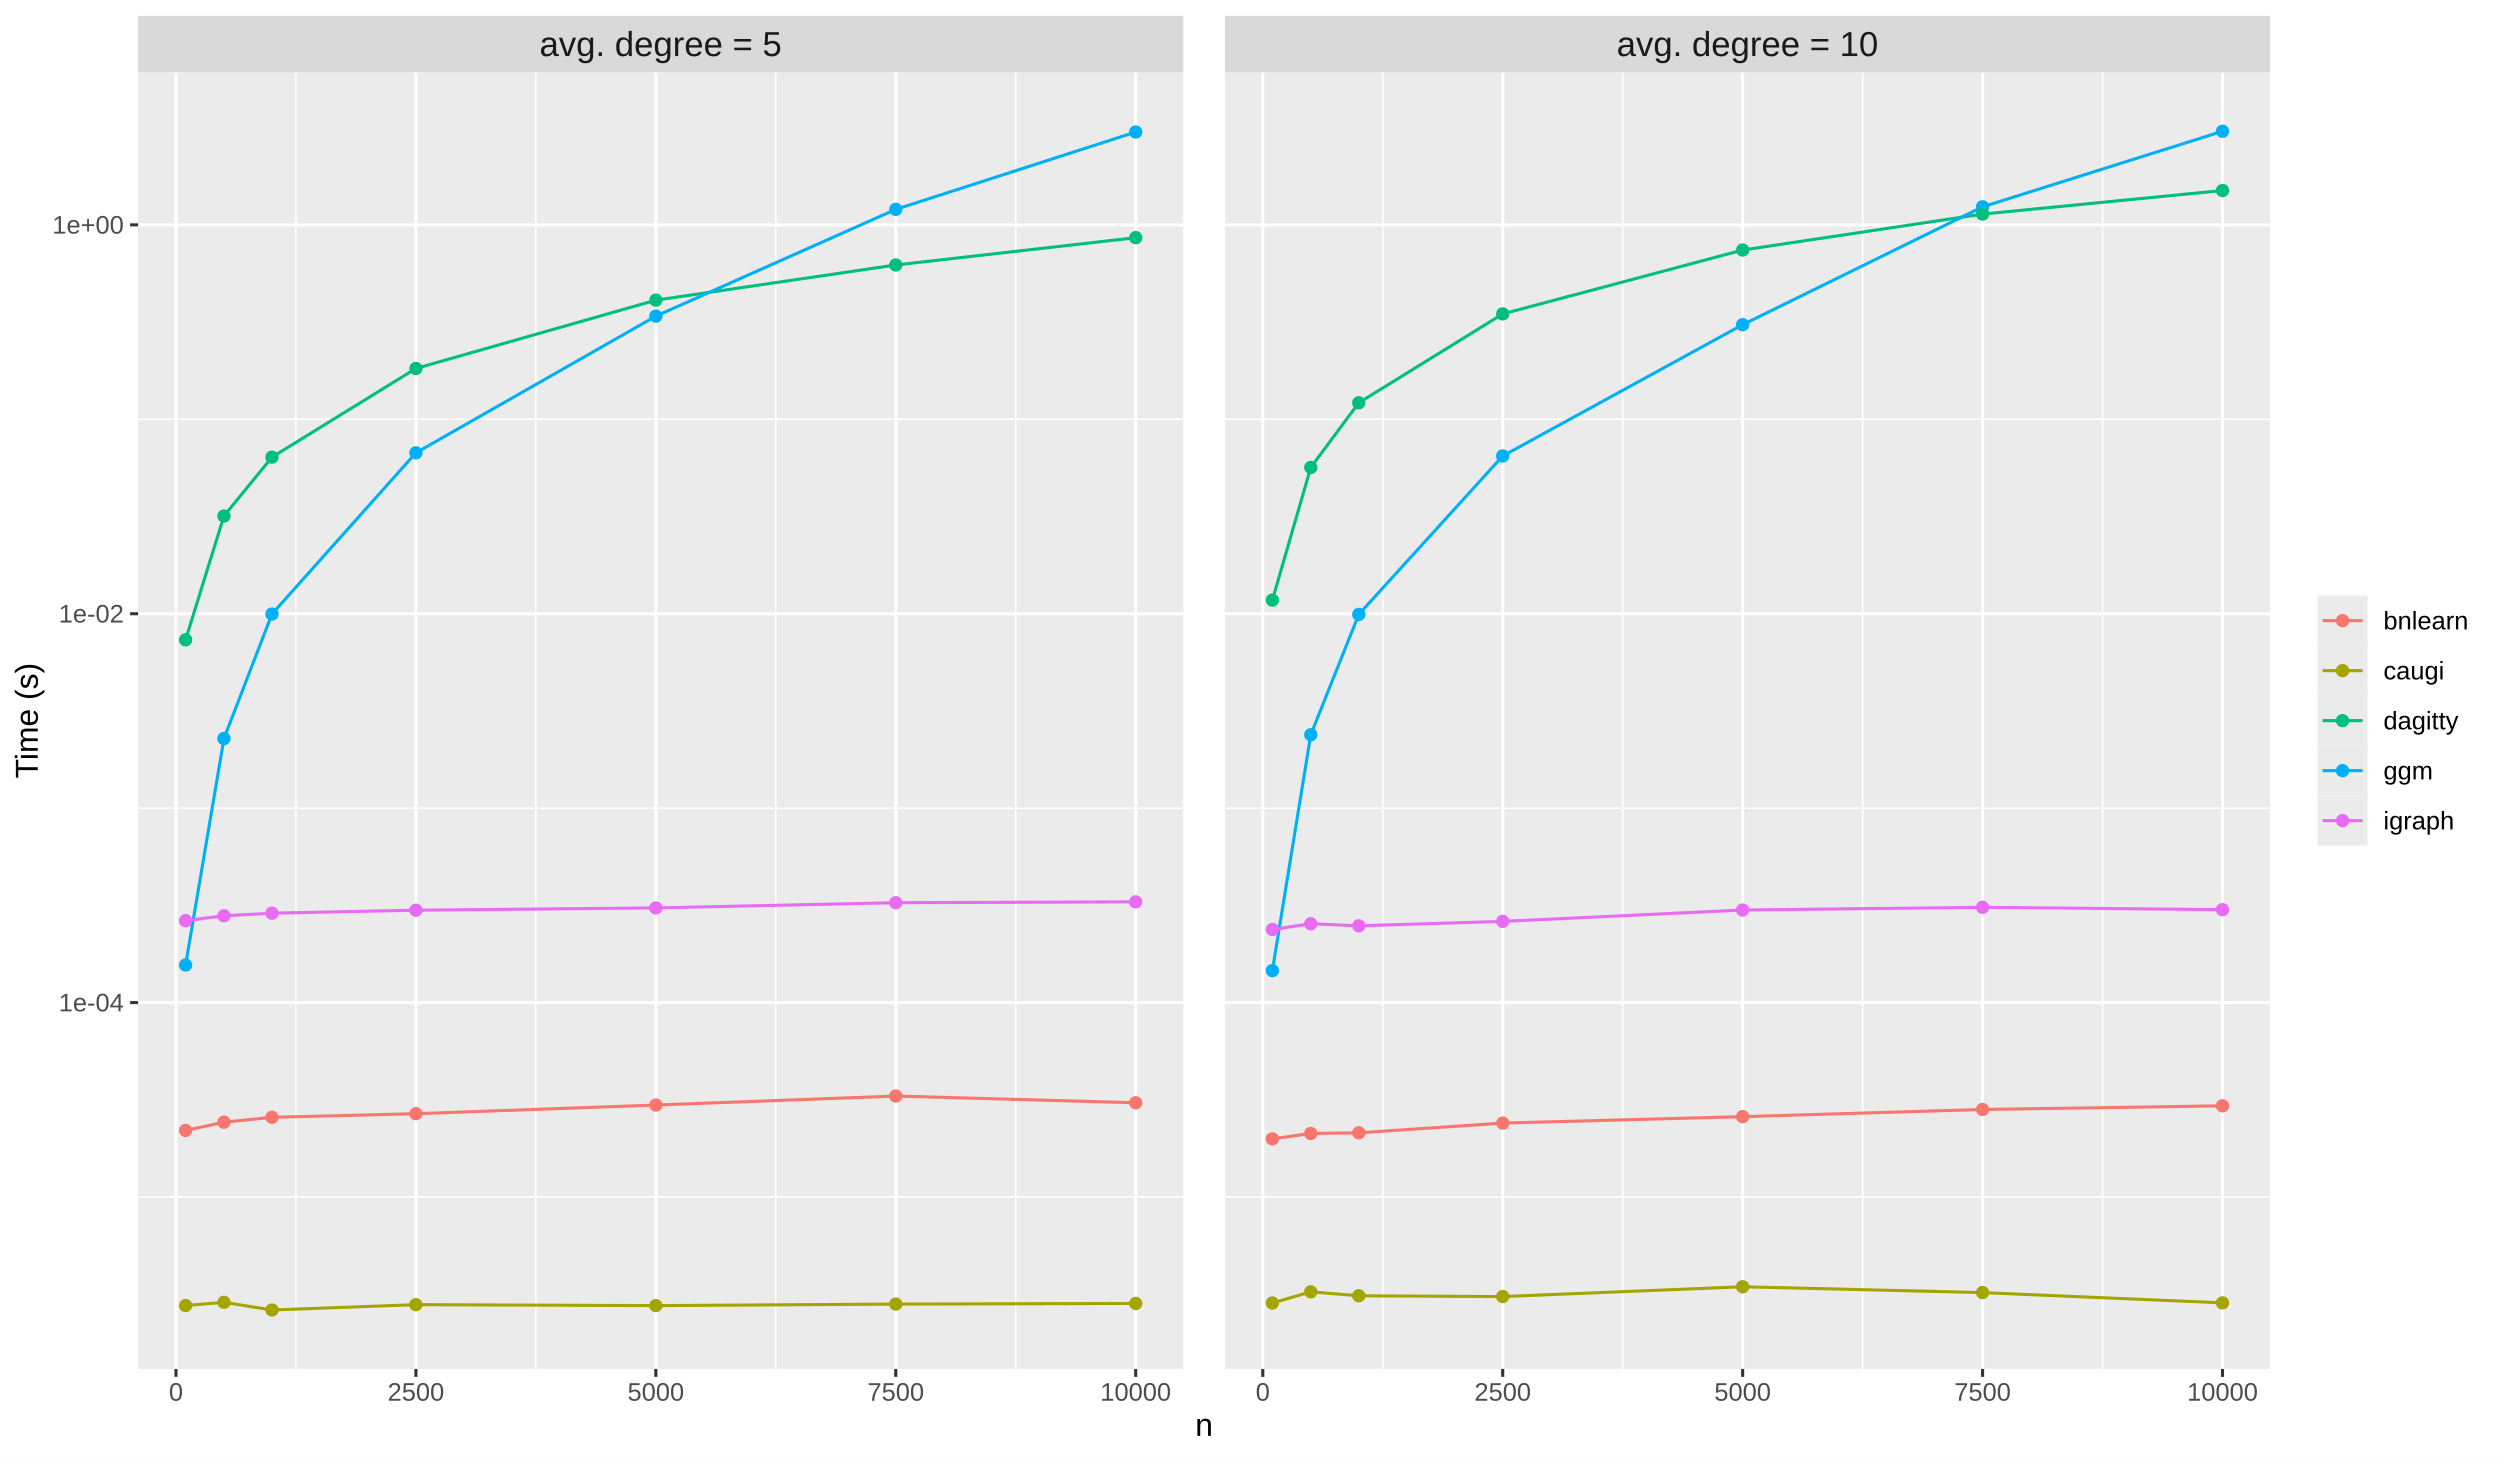
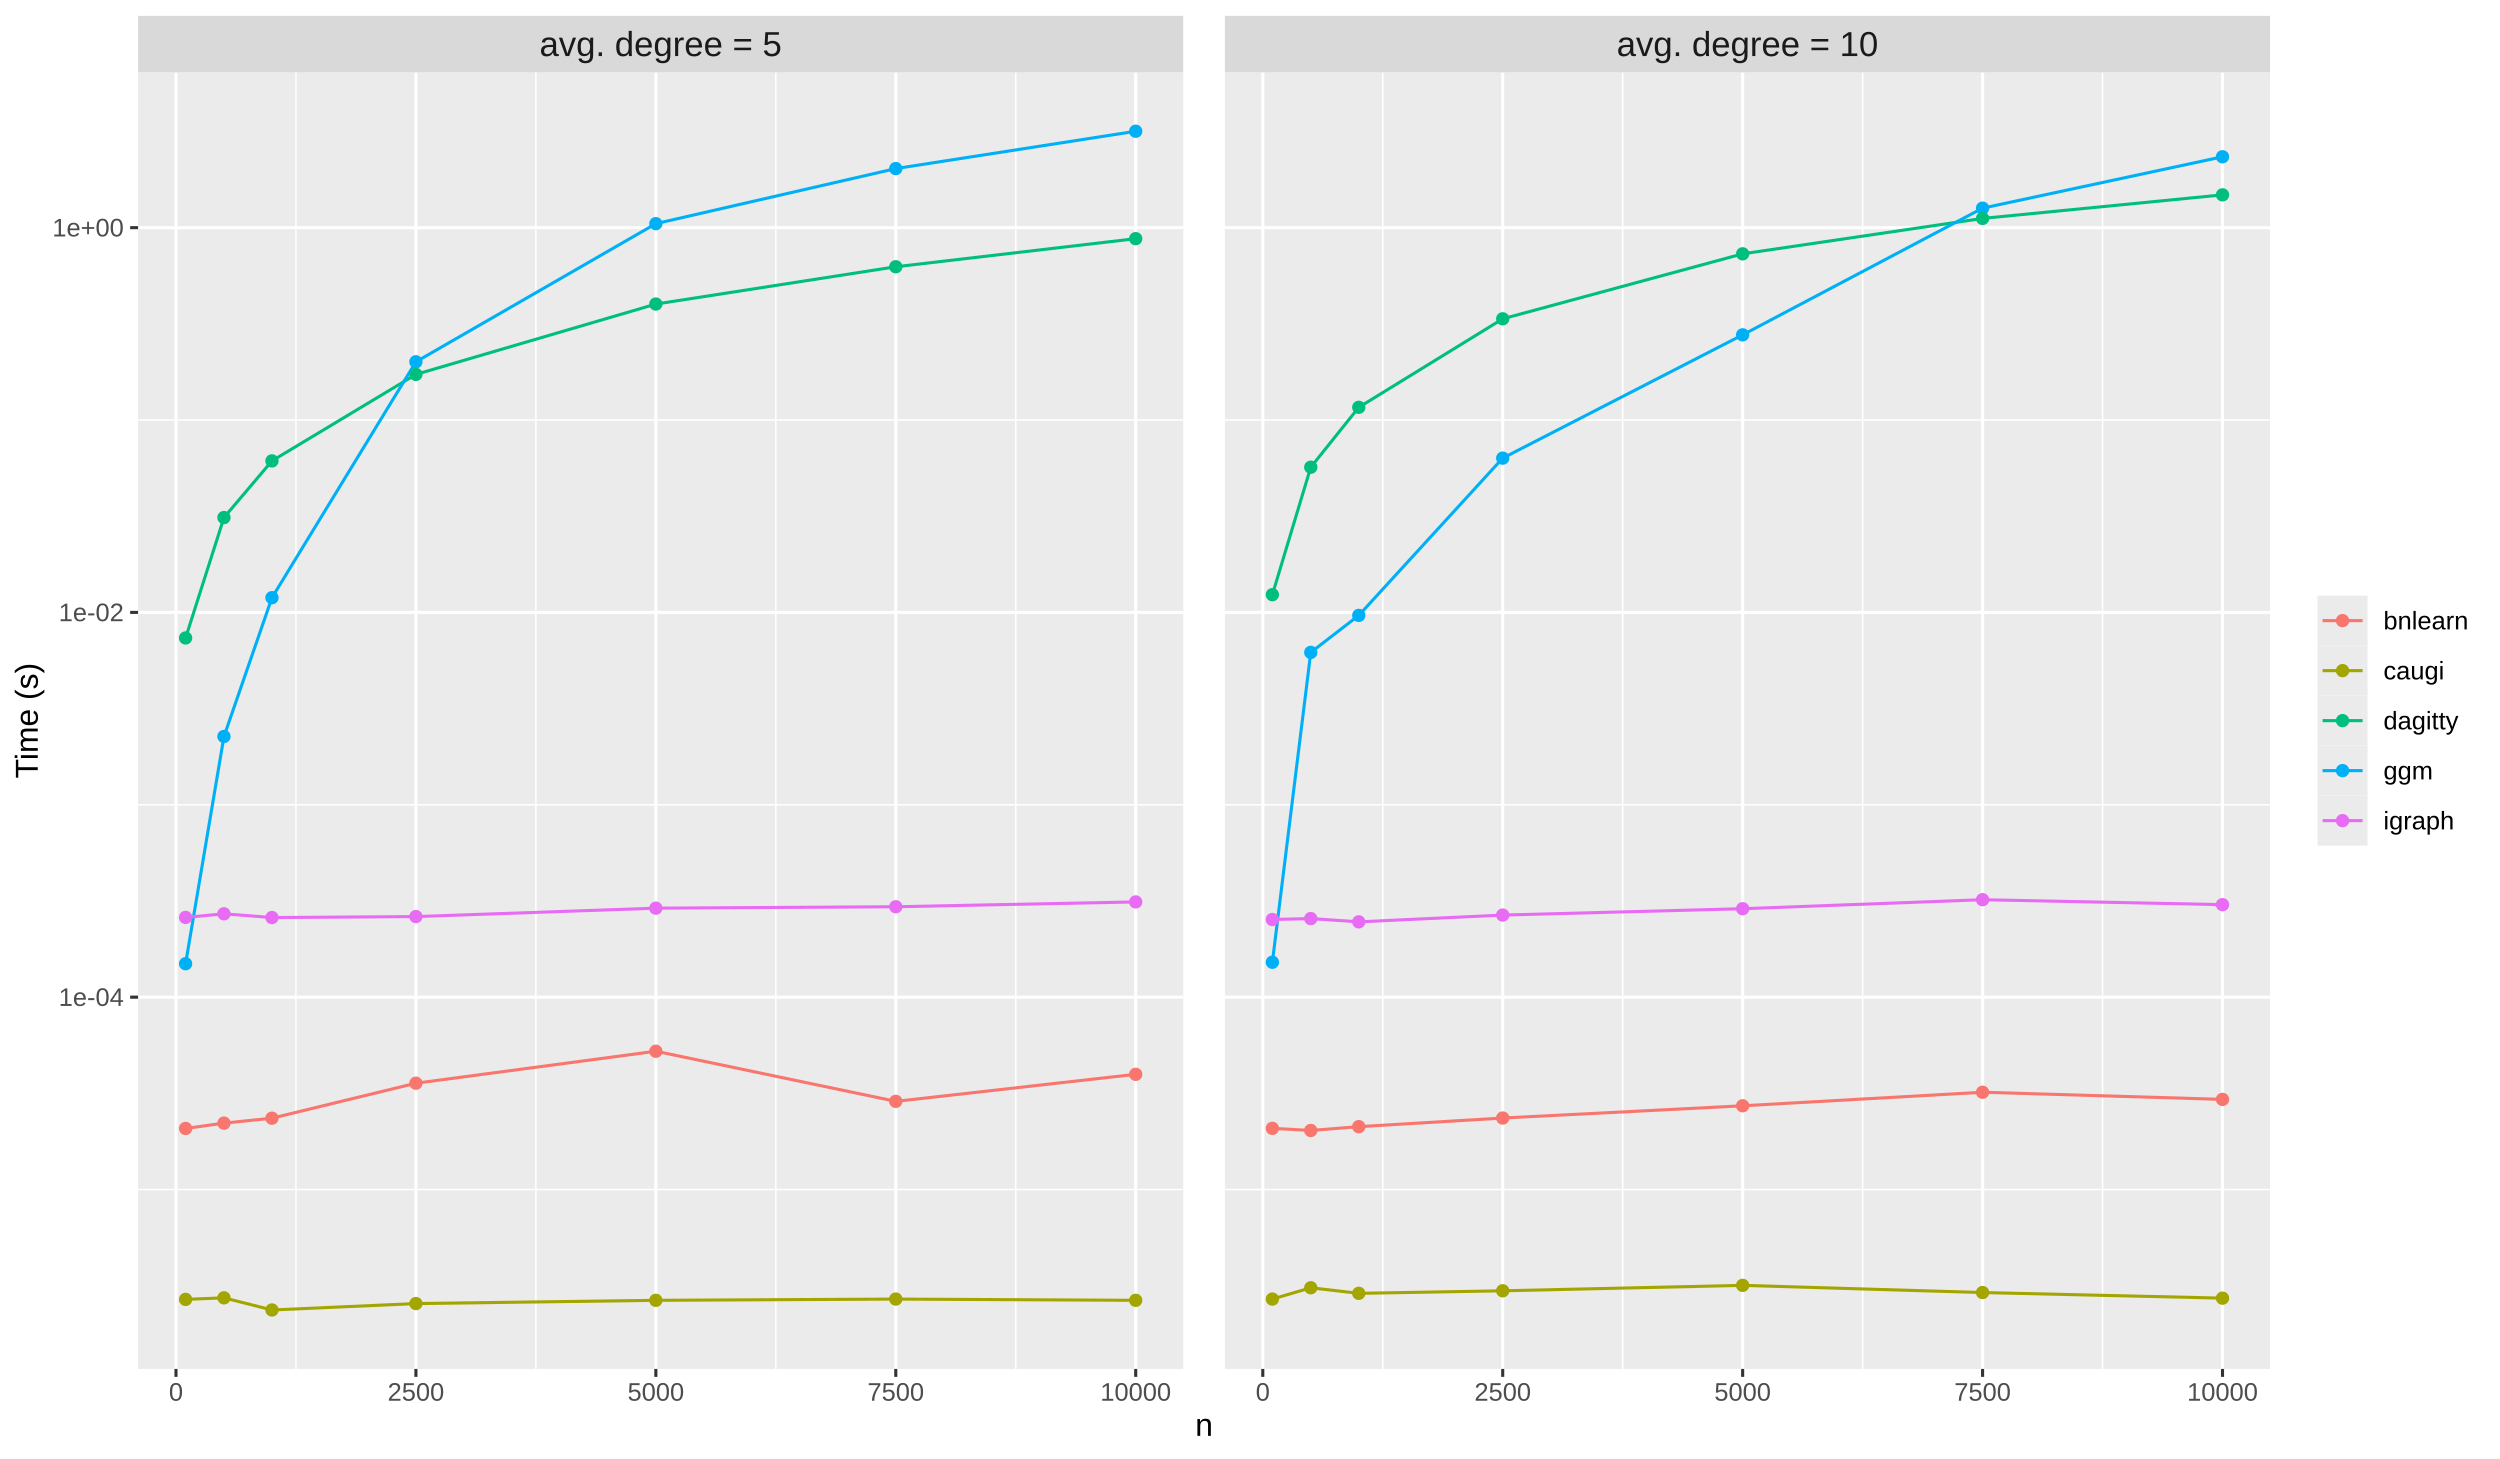
<svg xmlns="http://www.w3.org/2000/svg" width="864.00pt" height="504.00pt" viewBox="0 0 864.00 504.00">
  <g class="svglite">
    <defs>
      <style type="text/css">
    .svglite line, .svglite polyline, .svglite polygon, .svglite path, .svglite rect, .svglite circle {
      fill: none;
      stroke: #000000;
      stroke-linecap: round;
      stroke-linejoin: round;
      stroke-miterlimit: 10.00;
    }
    .svglite text {
      white-space: pre;
    }
    .svglite g.glyphgroup path {
      fill: inherit;
      stroke: none;
    }
  </style>
    </defs>
    <rect width="100%" height="100%" style="stroke: none; fill: #FFFFFF;" />
    <defs>
      <clipPath id="cpMC4wMHw4NjQuMDB8MC4wMHw1MDQuMDA=">
        <rect x="0.00" y="0.00" width="864.00" height="504.00" />
      </clipPath>
    </defs>
    <g clip-path="url(#cpMC4wMHw4NjQuMDB8MC4wMHw1MDQuMDA=)">
      <rect x="0.00" y="0.00" width="864.00" height="504.00" style="stroke-width: 1.07; stroke: #FFFFFF; fill: #FFFFFF;" />
    </g>
    <defs>
      <clipPath id="cpNDcuNzJ8NDA4LjkyfDI1LjAwfDQ3My4xMA==">
        <rect x="47.72" y="25.00" width="361.20" height="448.11" />
      </clipPath>
    </defs>
    <g clip-path="url(#cpNDcuNzJ8NDA4LjkyfDI1LjAwfDQ3My4xMA==)">
      <rect x="47.72" y="25.00" width="361.20" height="448.11" style="stroke-width: 1.07; stroke: none; fill: #EBEBEB;" />
-       <polyline points="47.72,413.70 408.92,413.70 " style="stroke-width: 0.53; stroke: #FFFFFF; stroke-linecap: butt;" />
-       <polyline points="47.72,279.31 408.92,279.31 " style="stroke-width: 0.53; stroke: #FFFFFF; stroke-linecap: butt;" />
-       <polyline points="47.72,144.91 408.92,144.91 " style="stroke-width: 0.53; stroke: #FFFFFF; stroke-linecap: butt;" />
+       <polyline points="47.72,411.10 408.92,411.10 " style="stroke-width: 0.53; stroke: #FFFFFF; stroke-linecap: butt;" />
+       <polyline points="47.72,278.14 408.92,278.14 " style="stroke-width: 0.53; stroke: #FFFFFF; stroke-linecap: butt;" />
+       <polyline points="47.72,145.17 408.92,145.17 " style="stroke-width: 0.53; stroke: #FFFFFF; stroke-linecap: butt;" />
      <polyline points="102.28,473.10 102.28,25.00 " style="stroke-width: 0.53; stroke: #FFFFFF; stroke-linecap: butt;" />
      <polyline points="185.20,473.10 185.20,25.00 " style="stroke-width: 0.53; stroke: #FFFFFF; stroke-linecap: butt;" />
      <polyline points="268.12,473.10 268.12,25.00 " style="stroke-width: 0.53; stroke: #FFFFFF; stroke-linecap: butt;" />
      <polyline points="351.04,473.10 351.04,25.00 " style="stroke-width: 0.53; stroke: #FFFFFF; stroke-linecap: butt;" />
-       <polyline points="47.72,346.50 408.92,346.50 " style="stroke-width: 1.07; stroke: #FFFFFF; stroke-linecap: butt;" />
-       <polyline points="47.72,212.11 408.92,212.11 " style="stroke-width: 1.07; stroke: #FFFFFF; stroke-linecap: butt;" />
-       <polyline points="47.72,77.72 408.92,77.72 " style="stroke-width: 1.07; stroke: #FFFFFF; stroke-linecap: butt;" />
+       <polyline points="47.72,344.62 408.92,344.62 " style="stroke-width: 1.07; stroke: #FFFFFF; stroke-linecap: butt;" />
+       <polyline points="47.72,211.65 408.92,211.65 " style="stroke-width: 1.07; stroke: #FFFFFF; stroke-linecap: butt;" />
+       <polyline points="47.72,78.68 408.92,78.68 " style="stroke-width: 1.07; stroke: #FFFFFF; stroke-linecap: butt;" />
      <polyline points="60.82,473.10 60.82,25.00 " style="stroke-width: 1.07; stroke: #FFFFFF; stroke-linecap: butt;" />
      <polyline points="143.74,473.10 143.74,25.00 " style="stroke-width: 1.07; stroke: #FFFFFF; stroke-linecap: butt;" />
      <polyline points="226.66,473.10 226.66,25.00 " style="stroke-width: 1.07; stroke: #FFFFFF; stroke-linecap: butt;" />
      <polyline points="309.58,473.10 309.58,25.00 " style="stroke-width: 1.07; stroke: #FFFFFF; stroke-linecap: butt;" />
      <polyline points="392.50,473.10 392.50,25.00 " style="stroke-width: 1.07; stroke: #FFFFFF; stroke-linecap: butt;" />
-       <polyline points="64.14,390.69 77.40,387.83 93.99,386.14 143.74,384.89 226.66,381.90 309.58,378.79 392.50,381.12 " style="stroke-width: 1.07; stroke: #F8766D; stroke-linecap: butt;" />
-       <polyline points="64.14,451.20 77.40,450.08 93.99,452.73 143.74,450.89 226.66,451.22 309.58,450.69 392.50,450.47 " style="stroke-width: 1.07; stroke: #A3A500; stroke-linecap: butt;" />
-       <polyline points="64.14,221.11 77.40,178.33 93.99,158.00 143.74,127.34 226.66,103.73 309.58,91.57 392.50,82.14 " style="stroke-width: 1.07; stroke: #00BF7D; stroke-linecap: butt;" />
-       <polyline points="64.14,333.51 77.40,255.24 93.99,212.21 143.74,156.49 226.66,109.25 309.58,72.35 392.50,45.62 " style="stroke-width: 1.07; stroke: #00B0F6; stroke-linecap: butt;" />
-       <polyline points="64.14,318.19 77.40,316.49 93.99,315.60 143.74,314.56 226.66,313.77 309.58,311.98 392.50,311.68 " style="stroke-width: 1.07; stroke: #E76BF3; stroke-linecap: butt;" />
-       <circle cx="64.14" cy="451.20" r="1.95" style="stroke-width: 0.71; stroke: #A3A500; fill: #A3A500;" />
-       <circle cx="64.14" cy="318.19" r="1.95" style="stroke-width: 0.71; stroke: #E76BF3; fill: #E76BF3;" />
-       <circle cx="64.14" cy="390.69" r="1.95" style="stroke-width: 0.71; stroke: #F8766D; fill: #F8766D;" />
-       <circle cx="64.14" cy="333.51" r="1.95" style="stroke-width: 0.71; stroke: #00B0F6; fill: #00B0F6;" />
-       <circle cx="64.14" cy="221.11" r="1.95" style="stroke-width: 0.71; stroke: #00BF7D; fill: #00BF7D;" />
-       <circle cx="77.40" cy="450.08" r="1.95" style="stroke-width: 0.71; stroke: #A3A500; fill: #A3A500;" />
-       <circle cx="77.40" cy="316.49" r="1.95" style="stroke-width: 0.71; stroke: #E76BF3; fill: #E76BF3;" />
-       <circle cx="77.40" cy="387.83" r="1.95" style="stroke-width: 0.71; stroke: #F8766D; fill: #F8766D;" />
-       <circle cx="77.40" cy="255.24" r="1.95" style="stroke-width: 0.71; stroke: #00B0F6; fill: #00B0F6;" />
-       <circle cx="77.40" cy="178.33" r="1.95" style="stroke-width: 0.71; stroke: #00BF7D; fill: #00BF7D;" />
+       <polyline points="64.14,389.99 77.40,388.15 93.99,386.45 143.74,374.35 226.66,363.31 309.58,380.63 392.50,371.28 " style="stroke-width: 1.07; stroke: #F8766D; stroke-linecap: butt;" />
+       <polyline points="64.14,449.07 77.40,448.53 93.99,452.73 143.74,450.51 226.66,449.39 309.58,448.96 392.50,449.39 " style="stroke-width: 1.07; stroke: #A3A500; stroke-linecap: butt;" />
+       <polyline points="64.14,220.48 77.40,178.87 93.99,159.28 143.74,129.39 226.66,105.08 309.58,92.19 392.50,82.48 " style="stroke-width: 1.07; stroke: #00BF7D; stroke-linecap: butt;" />
+       <polyline points="64.14,333.06 77.40,254.53 93.99,206.56 143.74,125.04 226.66,77.29 309.58,58.26 392.50,45.36 " style="stroke-width: 1.07; stroke: #00B0F6; stroke-linecap: butt;" />
+       <polyline points="64.14,317.06 77.40,315.81 93.99,317.11 143.74,316.77 226.66,313.86 309.58,313.37 392.50,311.70 " style="stroke-width: 1.07; stroke: #E76BF3; stroke-linecap: butt;" />
+       <circle cx="64.14" cy="449.07" r="1.95" style="stroke-width: 0.71; stroke: #A3A500; fill: #A3A500;" />
+       <circle cx="64.14" cy="317.06" r="1.95" style="stroke-width: 0.71; stroke: #E76BF3; fill: #E76BF3;" />
+       <circle cx="64.14" cy="389.99" r="1.95" style="stroke-width: 0.71; stroke: #F8766D; fill: #F8766D;" />
+       <circle cx="64.14" cy="333.06" r="1.95" style="stroke-width: 0.71; stroke: #00B0F6; fill: #00B0F6;" />
+       <circle cx="64.14" cy="220.48" r="1.95" style="stroke-width: 0.71; stroke: #00BF7D; fill: #00BF7D;" />
+       <circle cx="77.40" cy="448.53" r="1.95" style="stroke-width: 0.71; stroke: #A3A500; fill: #A3A500;" />
+       <circle cx="77.40" cy="315.81" r="1.95" style="stroke-width: 0.71; stroke: #E76BF3; fill: #E76BF3;" />
+       <circle cx="77.40" cy="388.15" r="1.95" style="stroke-width: 0.71; stroke: #F8766D; fill: #F8766D;" />
+       <circle cx="77.40" cy="254.53" r="1.95" style="stroke-width: 0.71; stroke: #00B0F6; fill: #00B0F6;" />
+       <circle cx="77.40" cy="178.87" r="1.95" style="stroke-width: 0.71; stroke: #00BF7D; fill: #00BF7D;" />
      <circle cx="93.99" cy="452.73" r="1.95" style="stroke-width: 0.71; stroke: #A3A500; fill: #A3A500;" />
-       <circle cx="93.99" cy="315.60" r="1.95" style="stroke-width: 0.71; stroke: #E76BF3; fill: #E76BF3;" />
-       <circle cx="93.99" cy="386.14" r="1.95" style="stroke-width: 0.71; stroke: #F8766D; fill: #F8766D;" />
-       <circle cx="93.99" cy="212.21" r="1.95" style="stroke-width: 0.71; stroke: #00B0F6; fill: #00B0F6;" />
-       <circle cx="93.99" cy="158.00" r="1.95" style="stroke-width: 0.71; stroke: #00BF7D; fill: #00BF7D;" />
-       <circle cx="143.74" cy="450.89" r="1.95" style="stroke-width: 0.71; stroke: #A3A500; fill: #A3A500;" />
-       <circle cx="143.74" cy="314.56" r="1.95" style="stroke-width: 0.71; stroke: #E76BF3; fill: #E76BF3;" />
-       <circle cx="143.74" cy="384.89" r="1.95" style="stroke-width: 0.71; stroke: #F8766D; fill: #F8766D;" />
-       <circle cx="143.74" cy="156.49" r="1.95" style="stroke-width: 0.71; stroke: #00B0F6; fill: #00B0F6;" />
-       <circle cx="143.74" cy="127.34" r="1.95" style="stroke-width: 0.71; stroke: #00BF7D; fill: #00BF7D;" />
-       <circle cx="226.66" cy="451.22" r="1.95" style="stroke-width: 0.71; stroke: #A3A500; fill: #A3A500;" />
-       <circle cx="226.66" cy="313.77" r="1.95" style="stroke-width: 0.71; stroke: #E76BF3; fill: #E76BF3;" />
-       <circle cx="226.66" cy="381.90" r="1.95" style="stroke-width: 0.71; stroke: #F8766D; fill: #F8766D;" />
-       <circle cx="226.66" cy="109.25" r="1.95" style="stroke-width: 0.71; stroke: #00B0F6; fill: #00B0F6;" />
-       <circle cx="226.66" cy="103.73" r="1.95" style="stroke-width: 0.71; stroke: #00BF7D; fill: #00BF7D;" />
-       <circle cx="309.58" cy="450.69" r="1.95" style="stroke-width: 0.71; stroke: #A3A500; fill: #A3A500;" />
-       <circle cx="309.58" cy="311.98" r="1.95" style="stroke-width: 0.71; stroke: #E76BF3; fill: #E76BF3;" />
-       <circle cx="309.58" cy="378.79" r="1.95" style="stroke-width: 0.71; stroke: #F8766D; fill: #F8766D;" />
-       <circle cx="309.58" cy="72.35" r="1.95" style="stroke-width: 0.71; stroke: #00B0F6; fill: #00B0F6;" />
-       <circle cx="309.58" cy="91.57" r="1.95" style="stroke-width: 0.71; stroke: #00BF7D; fill: #00BF7D;" />
-       <circle cx="392.50" cy="450.47" r="1.95" style="stroke-width: 0.71; stroke: #A3A500; fill: #A3A500;" />
-       <circle cx="392.50" cy="311.68" r="1.95" style="stroke-width: 0.71; stroke: #E76BF3; fill: #E76BF3;" />
-       <circle cx="392.50" cy="381.12" r="1.95" style="stroke-width: 0.71; stroke: #F8766D; fill: #F8766D;" />
-       <circle cx="392.50" cy="45.62" r="1.95" style="stroke-width: 0.71; stroke: #00B0F6; fill: #00B0F6;" />
-       <circle cx="392.50" cy="82.14" r="1.95" style="stroke-width: 0.71; stroke: #00BF7D; fill: #00BF7D;" />
+       <circle cx="93.99" cy="317.11" r="1.95" style="stroke-width: 0.71; stroke: #E76BF3; fill: #E76BF3;" />
+       <circle cx="93.99" cy="386.45" r="1.95" style="stroke-width: 0.71; stroke: #F8766D; fill: #F8766D;" />
+       <circle cx="93.99" cy="206.56" r="1.95" style="stroke-width: 0.71; stroke: #00B0F6; fill: #00B0F6;" />
+       <circle cx="93.99" cy="159.28" r="1.95" style="stroke-width: 0.71; stroke: #00BF7D; fill: #00BF7D;" />
+       <circle cx="143.74" cy="450.51" r="1.95" style="stroke-width: 0.71; stroke: #A3A500; fill: #A3A500;" />
+       <circle cx="143.74" cy="316.77" r="1.95" style="stroke-width: 0.71; stroke: #E76BF3; fill: #E76BF3;" />
+       <circle cx="143.74" cy="374.35" r="1.95" style="stroke-width: 0.71; stroke: #F8766D; fill: #F8766D;" />
+       <circle cx="143.74" cy="125.04" r="1.95" style="stroke-width: 0.71; stroke: #00B0F6; fill: #00B0F6;" />
+       <circle cx="143.74" cy="129.39" r="1.95" style="stroke-width: 0.71; stroke: #00BF7D; fill: #00BF7D;" />
+       <circle cx="226.66" cy="449.39" r="1.95" style="stroke-width: 0.71; stroke: #A3A500; fill: #A3A500;" />
+       <circle cx="226.66" cy="313.86" r="1.95" style="stroke-width: 0.71; stroke: #E76BF3; fill: #E76BF3;" />
+       <circle cx="226.66" cy="363.31" r="1.95" style="stroke-width: 0.71; stroke: #F8766D; fill: #F8766D;" />
+       <circle cx="226.66" cy="77.29" r="1.95" style="stroke-width: 0.71; stroke: #00B0F6; fill: #00B0F6;" />
+       <circle cx="226.66" cy="105.08" r="1.95" style="stroke-width: 0.71; stroke: #00BF7D; fill: #00BF7D;" />
+       <circle cx="309.58" cy="448.96" r="1.95" style="stroke-width: 0.71; stroke: #A3A500; fill: #A3A500;" />
+       <circle cx="309.58" cy="313.37" r="1.95" style="stroke-width: 0.71; stroke: #E76BF3; fill: #E76BF3;" />
+       <circle cx="309.58" cy="380.63" r="1.95" style="stroke-width: 0.71; stroke: #F8766D; fill: #F8766D;" />
+       <circle cx="309.58" cy="58.26" r="1.95" style="stroke-width: 0.71; stroke: #00B0F6; fill: #00B0F6;" />
+       <circle cx="309.58" cy="92.19" r="1.95" style="stroke-width: 0.71; stroke: #00BF7D; fill: #00BF7D;" />
+       <circle cx="392.50" cy="449.39" r="1.95" style="stroke-width: 0.71; stroke: #A3A500; fill: #A3A500;" />
+       <circle cx="392.50" cy="311.70" r="1.95" style="stroke-width: 0.71; stroke: #E76BF3; fill: #E76BF3;" />
+       <circle cx="392.50" cy="371.28" r="1.95" style="stroke-width: 0.71; stroke: #F8766D; fill: #F8766D;" />
+       <circle cx="392.50" cy="45.36" r="1.95" style="stroke-width: 0.71; stroke: #00B0F6; fill: #00B0F6;" />
+       <circle cx="392.50" cy="82.48" r="1.95" style="stroke-width: 0.71; stroke: #00BF7D; fill: #00BF7D;" />
    </g>
    <g clip-path="url(#cpMC4wMHw4NjQuMDB8MC4wMHw1MDQuMDA=)">
</g>
    <defs>
      <clipPath id="cpNDIzLjMyfDc4NC41MnwyNS4wMHw0NzMuMTA=">
        <rect x="423.32" y="25.00" width="361.20" height="448.11" />
      </clipPath>
    </defs>
    <g clip-path="url(#cpNDIzLjMyfDc4NC41MnwyNS4wMHw0NzMuMTA=)">
      <rect x="423.32" y="25.00" width="361.20" height="448.11" style="stroke-width: 1.07; stroke: none; fill: #EBEBEB;" />
-       <polyline points="423.32,413.70 784.52,413.70 " style="stroke-width: 0.53; stroke: #FFFFFF; stroke-linecap: butt;" />
-       <polyline points="423.32,279.31 784.52,279.31 " style="stroke-width: 0.53; stroke: #FFFFFF; stroke-linecap: butt;" />
-       <polyline points="423.32,144.91 784.52,144.91 " style="stroke-width: 0.53; stroke: #FFFFFF; stroke-linecap: butt;" />
+       <polyline points="423.32,411.10 784.52,411.10 " style="stroke-width: 0.53; stroke: #FFFFFF; stroke-linecap: butt;" />
+       <polyline points="423.32,278.14 784.52,278.14 " style="stroke-width: 0.53; stroke: #FFFFFF; stroke-linecap: butt;" />
+       <polyline points="423.32,145.17 784.52,145.17 " style="stroke-width: 0.53; stroke: #FFFFFF; stroke-linecap: butt;" />
      <polyline points="477.88,473.10 477.88,25.00 " style="stroke-width: 0.53; stroke: #FFFFFF; stroke-linecap: butt;" />
      <polyline points="560.80,473.10 560.80,25.00 " style="stroke-width: 0.53; stroke: #FFFFFF; stroke-linecap: butt;" />
      <polyline points="643.72,473.10 643.72,25.00 " style="stroke-width: 0.53; stroke: #FFFFFF; stroke-linecap: butt;" />
      <polyline points="726.64,473.10 726.64,25.00 " style="stroke-width: 0.53; stroke: #FFFFFF; stroke-linecap: butt;" />
-       <polyline points="423.32,346.50 784.52,346.50 " style="stroke-width: 1.07; stroke: #FFFFFF; stroke-linecap: butt;" />
-       <polyline points="423.32,212.11 784.52,212.11 " style="stroke-width: 1.07; stroke: #FFFFFF; stroke-linecap: butt;" />
-       <polyline points="423.32,77.72 784.52,77.72 " style="stroke-width: 1.07; stroke: #FFFFFF; stroke-linecap: butt;" />
+       <polyline points="423.32,344.62 784.52,344.62 " style="stroke-width: 1.07; stroke: #FFFFFF; stroke-linecap: butt;" />
+       <polyline points="423.32,211.65 784.52,211.65 " style="stroke-width: 1.07; stroke: #FFFFFF; stroke-linecap: butt;" />
+       <polyline points="423.32,78.68 784.52,78.68 " style="stroke-width: 1.07; stroke: #FFFFFF; stroke-linecap: butt;" />
      <polyline points="436.42,473.10 436.42,25.00 " style="stroke-width: 1.07; stroke: #FFFFFF; stroke-linecap: butt;" />
      <polyline points="519.34,473.10 519.34,25.00 " style="stroke-width: 1.07; stroke: #FFFFFF; stroke-linecap: butt;" />
      <polyline points="602.26,473.10 602.26,25.00 " style="stroke-width: 1.07; stroke: #FFFFFF; stroke-linecap: butt;" />
      <polyline points="685.18,473.10 685.18,25.00 " style="stroke-width: 1.07; stroke: #FFFFFF; stroke-linecap: butt;" />
      <polyline points="768.10,473.10 768.10,25.00 " style="stroke-width: 1.07; stroke: #FFFFFF; stroke-linecap: butt;" />
-       <polyline points="439.73,393.59 453.00,391.73 469.59,391.50 519.34,388.13 602.26,385.91 685.18,383.43 768.10,382.17 " style="stroke-width: 1.07; stroke: #F8766D; stroke-linecap: butt;" />
-       <polyline points="439.73,450.33 453.00,446.45 469.59,447.82 519.34,448.10 602.26,444.70 685.18,446.72 768.10,450.27 " style="stroke-width: 1.07; stroke: #A3A500; stroke-linecap: butt;" />
-       <polyline points="439.73,207.40 453.00,161.55 469.59,139.21 519.34,108.49 602.26,86.41 685.18,73.98 768.10,65.84 " style="stroke-width: 1.07; stroke: #00BF7D; stroke-linecap: butt;" />
-       <polyline points="439.73,335.44 453.00,253.93 469.59,212.35 519.34,157.59 602.26,112.21 685.18,71.48 768.10,45.36 " style="stroke-width: 1.07; stroke: #00B0F6; stroke-linecap: butt;" />
-       <polyline points="439.73,321.23 453.00,319.25 469.59,319.96 519.34,318.43 602.26,314.50 685.18,313.56 768.10,314.38 " style="stroke-width: 1.07; stroke: #E76BF3; stroke-linecap: butt;" />
-       <circle cx="439.73" cy="450.33" r="1.95" style="stroke-width: 0.71; stroke: #A3A500; fill: #A3A500;" />
-       <circle cx="439.73" cy="321.23" r="1.95" style="stroke-width: 0.71; stroke: #E76BF3; fill: #E76BF3;" />
-       <circle cx="439.73" cy="393.59" r="1.95" style="stroke-width: 0.71; stroke: #F8766D; fill: #F8766D;" />
-       <circle cx="439.73" cy="335.44" r="1.95" style="stroke-width: 0.71; stroke: #00B0F6; fill: #00B0F6;" />
-       <circle cx="439.73" cy="207.40" r="1.95" style="stroke-width: 0.71; stroke: #00BF7D; fill: #00BF7D;" />
-       <circle cx="453.00" cy="446.45" r="1.95" style="stroke-width: 0.71; stroke: #A3A500; fill: #A3A500;" />
-       <circle cx="453.00" cy="319.25" r="1.95" style="stroke-width: 0.71; stroke: #E76BF3; fill: #E76BF3;" />
-       <circle cx="453.00" cy="391.73" r="1.95" style="stroke-width: 0.71; stroke: #F8766D; fill: #F8766D;" />
-       <circle cx="453.00" cy="253.93" r="1.95" style="stroke-width: 0.71; stroke: #00B0F6; fill: #00B0F6;" />
-       <circle cx="453.00" cy="161.55" r="1.95" style="stroke-width: 0.71; stroke: #00BF7D; fill: #00BF7D;" />
-       <circle cx="469.59" cy="447.82" r="1.95" style="stroke-width: 0.71; stroke: #A3A500; fill: #A3A500;" />
-       <circle cx="469.59" cy="319.96" r="1.95" style="stroke-width: 0.71; stroke: #E76BF3; fill: #E76BF3;" />
-       <circle cx="469.59" cy="391.50" r="1.95" style="stroke-width: 0.71; stroke: #F8766D; fill: #F8766D;" />
-       <circle cx="469.59" cy="212.35" r="1.95" style="stroke-width: 0.71; stroke: #00B0F6; fill: #00B0F6;" />
-       <circle cx="469.59" cy="139.21" r="1.95" style="stroke-width: 0.71; stroke: #00BF7D; fill: #00BF7D;" />
-       <circle cx="519.34" cy="448.10" r="1.95" style="stroke-width: 0.71; stroke: #A3A500; fill: #A3A500;" />
-       <circle cx="519.34" cy="318.43" r="1.95" style="stroke-width: 0.71; stroke: #E76BF3; fill: #E76BF3;" />
-       <circle cx="519.34" cy="388.13" r="1.95" style="stroke-width: 0.71; stroke: #F8766D; fill: #F8766D;" />
-       <circle cx="519.34" cy="157.59" r="1.95" style="stroke-width: 0.71; stroke: #00B0F6; fill: #00B0F6;" />
-       <circle cx="519.34" cy="108.49" r="1.95" style="stroke-width: 0.71; stroke: #00BF7D; fill: #00BF7D;" />
-       <circle cx="602.26" cy="444.70" r="1.95" style="stroke-width: 0.71; stroke: #A3A500; fill: #A3A500;" />
-       <circle cx="602.26" cy="314.50" r="1.95" style="stroke-width: 0.71; stroke: #E76BF3; fill: #E76BF3;" />
-       <circle cx="602.26" cy="385.91" r="1.95" style="stroke-width: 0.71; stroke: #F8766D; fill: #F8766D;" />
-       <circle cx="602.26" cy="112.21" r="1.95" style="stroke-width: 0.71; stroke: #00B0F6; fill: #00B0F6;" />
-       <circle cx="602.26" cy="86.41" r="1.95" style="stroke-width: 0.71; stroke: #00BF7D; fill: #00BF7D;" />
-       <circle cx="685.18" cy="446.72" r="1.95" style="stroke-width: 0.71; stroke: #A3A500; fill: #A3A500;" />
-       <circle cx="685.18" cy="313.56" r="1.95" style="stroke-width: 0.71; stroke: #E76BF3; fill: #E76BF3;" />
-       <circle cx="685.18" cy="383.43" r="1.95" style="stroke-width: 0.71; stroke: #F8766D; fill: #F8766D;" />
-       <circle cx="685.18" cy="71.48" r="1.95" style="stroke-width: 0.71; stroke: #00B0F6; fill: #00B0F6;" />
-       <circle cx="685.18" cy="73.98" r="1.95" style="stroke-width: 0.71; stroke: #00BF7D; fill: #00BF7D;" />
-       <circle cx="768.10" cy="450.27" r="1.95" style="stroke-width: 0.71; stroke: #A3A500; fill: #A3A500;" />
-       <circle cx="768.10" cy="314.38" r="1.95" style="stroke-width: 0.71; stroke: #E76BF3; fill: #E76BF3;" />
-       <circle cx="768.10" cy="382.17" r="1.95" style="stroke-width: 0.71; stroke: #F8766D; fill: #F8766D;" />
-       <circle cx="768.10" cy="45.36" r="1.95" style="stroke-width: 0.71; stroke: #00B0F6; fill: #00B0F6;" />
-       <circle cx="768.10" cy="65.84" r="1.95" style="stroke-width: 0.71; stroke: #00BF7D; fill: #00BF7D;" />
+       <polyline points="439.73,389.96 453.00,390.69 469.59,389.37 519.34,386.39 602.26,382.16 685.18,377.48 768.10,379.95 " style="stroke-width: 1.07; stroke: #F8766D; stroke-linecap: butt;" />
+       <polyline points="439.73,448.96 453.00,445.05 469.59,446.98 519.34,446.10 602.26,444.22 685.18,446.70 768.10,448.64 " style="stroke-width: 1.07; stroke: #A3A500; stroke-linecap: butt;" />
+       <polyline points="439.73,205.52 453.00,161.47 469.59,140.77 519.34,110.18 602.26,87.72 685.18,75.48 768.10,67.34 " style="stroke-width: 1.07; stroke: #00BF7D; stroke-linecap: butt;" />
+       <polyline points="439.73,332.55 453.00,225.47 469.59,212.68 519.34,158.33 602.26,115.72 685.18,71.94 768.10,54.18 " style="stroke-width: 1.07; stroke: #00B0F6; stroke-linecap: butt;" />
+       <polyline points="439.73,317.78 453.00,317.46 469.59,318.59 519.34,316.25 602.26,314.05 685.18,310.94 768.10,312.65 " style="stroke-width: 1.07; stroke: #E76BF3; stroke-linecap: butt;" />
+       <circle cx="439.73" cy="448.96" r="1.95" style="stroke-width: 0.71; stroke: #A3A500; fill: #A3A500;" />
+       <circle cx="439.73" cy="317.78" r="1.95" style="stroke-width: 0.71; stroke: #E76BF3; fill: #E76BF3;" />
+       <circle cx="439.73" cy="389.96" r="1.95" style="stroke-width: 0.71; stroke: #F8766D; fill: #F8766D;" />
+       <circle cx="439.73" cy="332.55" r="1.95" style="stroke-width: 0.71; stroke: #00B0F6; fill: #00B0F6;" />
+       <circle cx="439.73" cy="205.52" r="1.95" style="stroke-width: 0.71; stroke: #00BF7D; fill: #00BF7D;" />
+       <circle cx="453.00" cy="445.05" r="1.95" style="stroke-width: 0.71; stroke: #A3A500; fill: #A3A500;" />
+       <circle cx="453.00" cy="317.46" r="1.95" style="stroke-width: 0.71; stroke: #E76BF3; fill: #E76BF3;" />
+       <circle cx="453.00" cy="390.69" r="1.95" style="stroke-width: 0.71; stroke: #F8766D; fill: #F8766D;" />
+       <circle cx="453.00" cy="225.47" r="1.95" style="stroke-width: 0.71; stroke: #00B0F6; fill: #00B0F6;" />
+       <circle cx="453.00" cy="161.47" r="1.95" style="stroke-width: 0.71; stroke: #00BF7D; fill: #00BF7D;" />
+       <circle cx="469.59" cy="446.98" r="1.95" style="stroke-width: 0.71; stroke: #A3A500; fill: #A3A500;" />
+       <circle cx="469.59" cy="318.59" r="1.95" style="stroke-width: 0.71; stroke: #E76BF3; fill: #E76BF3;" />
+       <circle cx="469.59" cy="389.37" r="1.95" style="stroke-width: 0.71; stroke: #F8766D; fill: #F8766D;" />
+       <circle cx="469.59" cy="212.68" r="1.95" style="stroke-width: 0.71; stroke: #00B0F6; fill: #00B0F6;" />
+       <circle cx="469.59" cy="140.77" r="1.95" style="stroke-width: 0.71; stroke: #00BF7D; fill: #00BF7D;" />
+       <circle cx="519.34" cy="446.10" r="1.95" style="stroke-width: 0.71; stroke: #A3A500; fill: #A3A500;" />
+       <circle cx="519.34" cy="316.25" r="1.95" style="stroke-width: 0.71; stroke: #E76BF3; fill: #E76BF3;" />
+       <circle cx="519.34" cy="386.39" r="1.95" style="stroke-width: 0.71; stroke: #F8766D; fill: #F8766D;" />
+       <circle cx="519.34" cy="158.33" r="1.95" style="stroke-width: 0.71; stroke: #00B0F6; fill: #00B0F6;" />
+       <circle cx="519.34" cy="110.18" r="1.95" style="stroke-width: 0.71; stroke: #00BF7D; fill: #00BF7D;" />
+       <circle cx="602.26" cy="444.22" r="1.95" style="stroke-width: 0.71; stroke: #A3A500; fill: #A3A500;" />
+       <circle cx="602.26" cy="314.05" r="1.95" style="stroke-width: 0.71; stroke: #E76BF3; fill: #E76BF3;" />
+       <circle cx="602.26" cy="382.16" r="1.95" style="stroke-width: 0.71; stroke: #F8766D; fill: #F8766D;" />
+       <circle cx="602.26" cy="115.72" r="1.95" style="stroke-width: 0.71; stroke: #00B0F6; fill: #00B0F6;" />
+       <circle cx="602.26" cy="87.72" r="1.95" style="stroke-width: 0.71; stroke: #00BF7D; fill: #00BF7D;" />
+       <circle cx="685.18" cy="446.70" r="1.95" style="stroke-width: 0.71; stroke: #A3A500; fill: #A3A500;" />
+       <circle cx="685.18" cy="310.94" r="1.95" style="stroke-width: 0.71; stroke: #E76BF3; fill: #E76BF3;" />
+       <circle cx="685.18" cy="377.48" r="1.95" style="stroke-width: 0.71; stroke: #F8766D; fill: #F8766D;" />
+       <circle cx="685.18" cy="71.94" r="1.95" style="stroke-width: 0.71; stroke: #00B0F6; fill: #00B0F6;" />
+       <circle cx="685.18" cy="75.48" r="1.95" style="stroke-width: 0.71; stroke: #00BF7D; fill: #00BF7D;" />
+       <circle cx="768.10" cy="448.64" r="1.95" style="stroke-width: 0.71; stroke: #A3A500; fill: #A3A500;" />
+       <circle cx="768.10" cy="312.65" r="1.95" style="stroke-width: 0.71; stroke: #E76BF3; fill: #E76BF3;" />
+       <circle cx="768.10" cy="379.95" r="1.95" style="stroke-width: 0.71; stroke: #F8766D; fill: #F8766D;" />
+       <circle cx="768.10" cy="54.18" r="1.95" style="stroke-width: 0.71; stroke: #00B0F6; fill: #00B0F6;" />
+       <circle cx="768.10" cy="67.34" r="1.95" style="stroke-width: 0.71; stroke: #00BF7D; fill: #00BF7D;" />
    </g>
    <g clip-path="url(#cpMC4wMHw4NjQuMDB8MC4wMHw1MDQuMDA=)">
</g>
    <defs>
      <clipPath id="cpNDcuNzJ8NDA4LjkyfDUuNDh8MjUuMDA=">
        <rect x="47.72" y="5.48" width="361.20" height="19.52" />
      </clipPath>
    </defs>
    <g clip-path="url(#cpNDcuNzJ8NDA4LjkyfDUuNDh8MjUuMDA=)">
      <rect x="47.72" y="5.48" width="361.20" height="19.52" style="stroke-width: 1.07; stroke: none; fill: #D9D9D9;" />
      <text x="228.32" y="19.37" text-anchor="middle" style="font-size: 12.00px;fill: #1A1A1A; font-family: &quot;Arimo&quot;;" textLength="83.70px" lengthAdjust="spacingAndGlyphs">avg. degree = 5</text>
    </g>
    <g clip-path="url(#cpMC4wMHw4NjQuMDB8MC4wMHw1MDQuMDA=)">
</g>
    <defs>
      <clipPath id="cpNDIzLjMyfDc4NC41Mnw1LjQ4fDI1LjAw">
        <rect x="423.32" y="5.48" width="361.20" height="19.52" />
      </clipPath>
    </defs>
    <g clip-path="url(#cpNDIzLjMyfDc4NC41Mnw1LjQ4fDI1LjAw)">
      <rect x="423.32" y="5.48" width="361.20" height="19.52" style="stroke-width: 1.07; stroke: none; fill: #D9D9D9;" />
      <text x="603.92" y="19.37" text-anchor="middle" style="font-size: 12.00px;fill: #1A1A1A; font-family: &quot;Arimo&quot;;" textLength="90.38px" lengthAdjust="spacingAndGlyphs">avg. degree = 10</text>
    </g>
    <g clip-path="url(#cpMC4wMHw4NjQuMDB8MC4wMHw1MDQuMDA=)">
      <polyline points="60.82,475.84 60.82,473.10 " style="stroke-width: 1.07; stroke: #333333; stroke-linecap: butt;" />
      <polyline points="143.74,475.84 143.74,473.10 " style="stroke-width: 1.07; stroke: #333333; stroke-linecap: butt;" />
      <polyline points="226.66,475.84 226.66,473.10 " style="stroke-width: 1.07; stroke: #333333; stroke-linecap: butt;" />
      <polyline points="309.58,475.84 309.58,473.10 " style="stroke-width: 1.07; stroke: #333333; stroke-linecap: butt;" />
      <polyline points="392.50,475.84 392.50,473.10 " style="stroke-width: 1.07; stroke: #333333; stroke-linecap: butt;" />
      <text x="60.82" y="484.09" text-anchor="middle" style="font-size: 8.80px;fill: #4D4D4D; font-family: &quot;Arimo&quot;;" textLength="4.89px" lengthAdjust="spacingAndGlyphs">0</text>
      <text x="143.74" y="484.09" text-anchor="middle" style="font-size: 8.80px;fill: #4D4D4D; font-family: &quot;Arimo&quot;;" textLength="19.56px" lengthAdjust="spacingAndGlyphs">2500</text>
      <text x="226.66" y="484.09" text-anchor="middle" style="font-size: 8.80px;fill: #4D4D4D; font-family: &quot;Arimo&quot;;" textLength="19.56px" lengthAdjust="spacingAndGlyphs">5000</text>
      <text x="309.58" y="484.09" text-anchor="middle" style="font-size: 8.80px;fill: #4D4D4D; font-family: &quot;Arimo&quot;;" textLength="19.56px" lengthAdjust="spacingAndGlyphs">7500</text>
      <text x="392.50" y="484.09" text-anchor="middle" style="font-size: 8.80px;fill: #4D4D4D; font-family: &quot;Arimo&quot;;" textLength="24.45px" lengthAdjust="spacingAndGlyphs">10000</text>
      <polyline points="436.42,475.84 436.42,473.10 " style="stroke-width: 1.07; stroke: #333333; stroke-linecap: butt;" />
      <polyline points="519.34,475.84 519.34,473.10 " style="stroke-width: 1.07; stroke: #333333; stroke-linecap: butt;" />
      <polyline points="602.26,475.84 602.26,473.10 " style="stroke-width: 1.07; stroke: #333333; stroke-linecap: butt;" />
      <polyline points="685.18,475.84 685.18,473.10 " style="stroke-width: 1.07; stroke: #333333; stroke-linecap: butt;" />
      <polyline points="768.10,475.84 768.10,473.10 " style="stroke-width: 1.07; stroke: #333333; stroke-linecap: butt;" />
      <text x="436.42" y="484.09" text-anchor="middle" style="font-size: 8.80px;fill: #4D4D4D; font-family: &quot;Arimo&quot;;" textLength="4.89px" lengthAdjust="spacingAndGlyphs">0</text>
      <text x="519.34" y="484.09" text-anchor="middle" style="font-size: 8.80px;fill: #4D4D4D; font-family: &quot;Arimo&quot;;" textLength="19.56px" lengthAdjust="spacingAndGlyphs">2500</text>
      <text x="602.26" y="484.09" text-anchor="middle" style="font-size: 8.80px;fill: #4D4D4D; font-family: &quot;Arimo&quot;;" textLength="19.56px" lengthAdjust="spacingAndGlyphs">5000</text>
      <text x="685.18" y="484.09" text-anchor="middle" style="font-size: 8.80px;fill: #4D4D4D; font-family: &quot;Arimo&quot;;" textLength="19.56px" lengthAdjust="spacingAndGlyphs">7500</text>
      <text x="768.10" y="484.09" text-anchor="middle" style="font-size: 8.80px;fill: #4D4D4D; font-family: &quot;Arimo&quot;;" textLength="24.45px" lengthAdjust="spacingAndGlyphs">10000</text>
-       <text x="42.79" y="349.53" text-anchor="end" style="font-size: 8.80px;fill: #4D4D4D; font-family: &quot;Arimo&quot;;" textLength="22.48px" lengthAdjust="spacingAndGlyphs">1e-04</text>
-       <text x="42.79" y="215.14" text-anchor="end" style="font-size: 8.80px;fill: #4D4D4D; font-family: &quot;Arimo&quot;;" textLength="22.48px" lengthAdjust="spacingAndGlyphs">1e-02</text>
-       <text x="42.79" y="80.74" text-anchor="end" style="font-size: 8.80px;fill: #4D4D4D; font-family: &quot;Arimo&quot;;" textLength="24.70px" lengthAdjust="spacingAndGlyphs">1e+00</text>
-       <polyline points="44.98,346.50 47.72,346.50 " style="stroke-width: 1.07; stroke: #333333; stroke-linecap: butt;" />
-       <polyline points="44.98,212.11 47.72,212.11 " style="stroke-width: 1.07; stroke: #333333; stroke-linecap: butt;" />
-       <polyline points="44.98,77.72 47.72,77.72 " style="stroke-width: 1.07; stroke: #333333; stroke-linecap: butt;" />
+       <text x="42.79" y="347.65" text-anchor="end" style="font-size: 8.80px;fill: #4D4D4D; font-family: &quot;Arimo&quot;;" textLength="22.48px" lengthAdjust="spacingAndGlyphs">1e-04</text>
+       <text x="42.79" y="214.68" text-anchor="end" style="font-size: 8.80px;fill: #4D4D4D; font-family: &quot;Arimo&quot;;" textLength="22.48px" lengthAdjust="spacingAndGlyphs">1e-02</text>
+       <text x="42.79" y="81.71" text-anchor="end" style="font-size: 8.80px;fill: #4D4D4D; font-family: &quot;Arimo&quot;;" textLength="24.70px" lengthAdjust="spacingAndGlyphs">1e+00</text>
+       <polyline points="44.98,344.62 47.72,344.62 " style="stroke-width: 1.07; stroke: #333333; stroke-linecap: butt;" />
+       <polyline points="44.98,211.65 47.72,211.65 " style="stroke-width: 1.07; stroke: #333333; stroke-linecap: butt;" />
+       <polyline points="44.98,78.68 47.72,78.68 " style="stroke-width: 1.07; stroke: #333333; stroke-linecap: butt;" />
      <text x="416.12" y="496.23" text-anchor="middle" style="font-size: 11.00px; font-family: &quot;Arimo&quot;;" textLength="6.12px" lengthAdjust="spacingAndGlyphs">n</text>
      <text transform="translate(13.05,249.05) rotate(-90)" text-anchor="middle" style="font-size: 11.00px; font-family: &quot;Arimo&quot;;" textLength="39.91px" lengthAdjust="spacingAndGlyphs">Time (s)</text>
      <rect x="795.47" y="200.37" width="63.05" height="97.36" style="stroke-width: 1.07; stroke: none; fill: #FFFFFF;" />
      <rect x="800.95" y="205.85" width="17.28" height="17.28" style="stroke-width: 1.07; stroke: none; fill: #EBEBEB;" />
      <line x1="802.68" y1="214.49" x2="816.51" y2="214.49" style="stroke-width: 1.07; stroke: #F8766D; stroke-linecap: butt;" />
      <circle cx="809.59" cy="214.49" r="1.95" style="stroke-width: 0.71; stroke: #F8766D; fill: #F8766D;" />
      <rect x="800.95" y="223.13" width="17.28" height="17.28" style="stroke-width: 1.07; stroke: none; fill: #EBEBEB;" />
      <line x1="802.68" y1="231.77" x2="816.51" y2="231.77" style="stroke-width: 1.07; stroke: #A3A500; stroke-linecap: butt;" />
      <circle cx="809.59" cy="231.77" r="1.95" style="stroke-width: 0.71; stroke: #A3A500; fill: #A3A500;" />
      <rect x="800.95" y="240.41" width="17.28" height="17.28" style="stroke-width: 1.07; stroke: none; fill: #EBEBEB;" />
      <line x1="802.68" y1="249.05" x2="816.51" y2="249.05" style="stroke-width: 1.07; stroke: #00BF7D; stroke-linecap: butt;" />
      <circle cx="809.59" cy="249.05" r="1.95" style="stroke-width: 0.71; stroke: #00BF7D; fill: #00BF7D;" />
      <rect x="800.95" y="257.69" width="17.28" height="17.28" style="stroke-width: 1.07; stroke: none; fill: #EBEBEB;" />
      <line x1="802.68" y1="266.33" x2="816.51" y2="266.33" style="stroke-width: 1.07; stroke: #00B0F6; stroke-linecap: butt;" />
      <circle cx="809.59" cy="266.33" r="1.95" style="stroke-width: 0.71; stroke: #00B0F6; fill: #00B0F6;" />
      <rect x="800.95" y="274.97" width="17.28" height="17.28" style="stroke-width: 1.07; stroke: none; fill: #EBEBEB;" />
      <line x1="802.68" y1="283.61" x2="816.51" y2="283.61" style="stroke-width: 1.07; stroke: #E76BF3; stroke-linecap: butt;" />
      <circle cx="809.59" cy="283.61" r="1.95" style="stroke-width: 0.71; stroke: #E76BF3; fill: #E76BF3;" />
      <text x="823.71" y="217.52" style="font-size: 8.80px; font-family: &quot;Arimo&quot;;" textLength="29.33px" lengthAdjust="spacingAndGlyphs">bnlearn</text>
      <text x="823.71" y="234.80" style="font-size: 8.80px; font-family: &quot;Arimo&quot;;" textLength="21.03px" lengthAdjust="spacingAndGlyphs">caugi</text>
      <text x="823.71" y="252.08" style="font-size: 8.80px; font-family: &quot;Arimo&quot;;" textLength="25.91px" lengthAdjust="spacingAndGlyphs">dagitty</text>
      <text x="823.71" y="269.36" style="font-size: 8.80px; font-family: &quot;Arimo&quot;;" textLength="17.11px" lengthAdjust="spacingAndGlyphs">ggm</text>
      <text x="823.71" y="286.64" style="font-size: 8.80px; font-family: &quot;Arimo&quot;;" textLength="24.44px" lengthAdjust="spacingAndGlyphs">igraph</text>
    </g>
  </g>
</svg>
